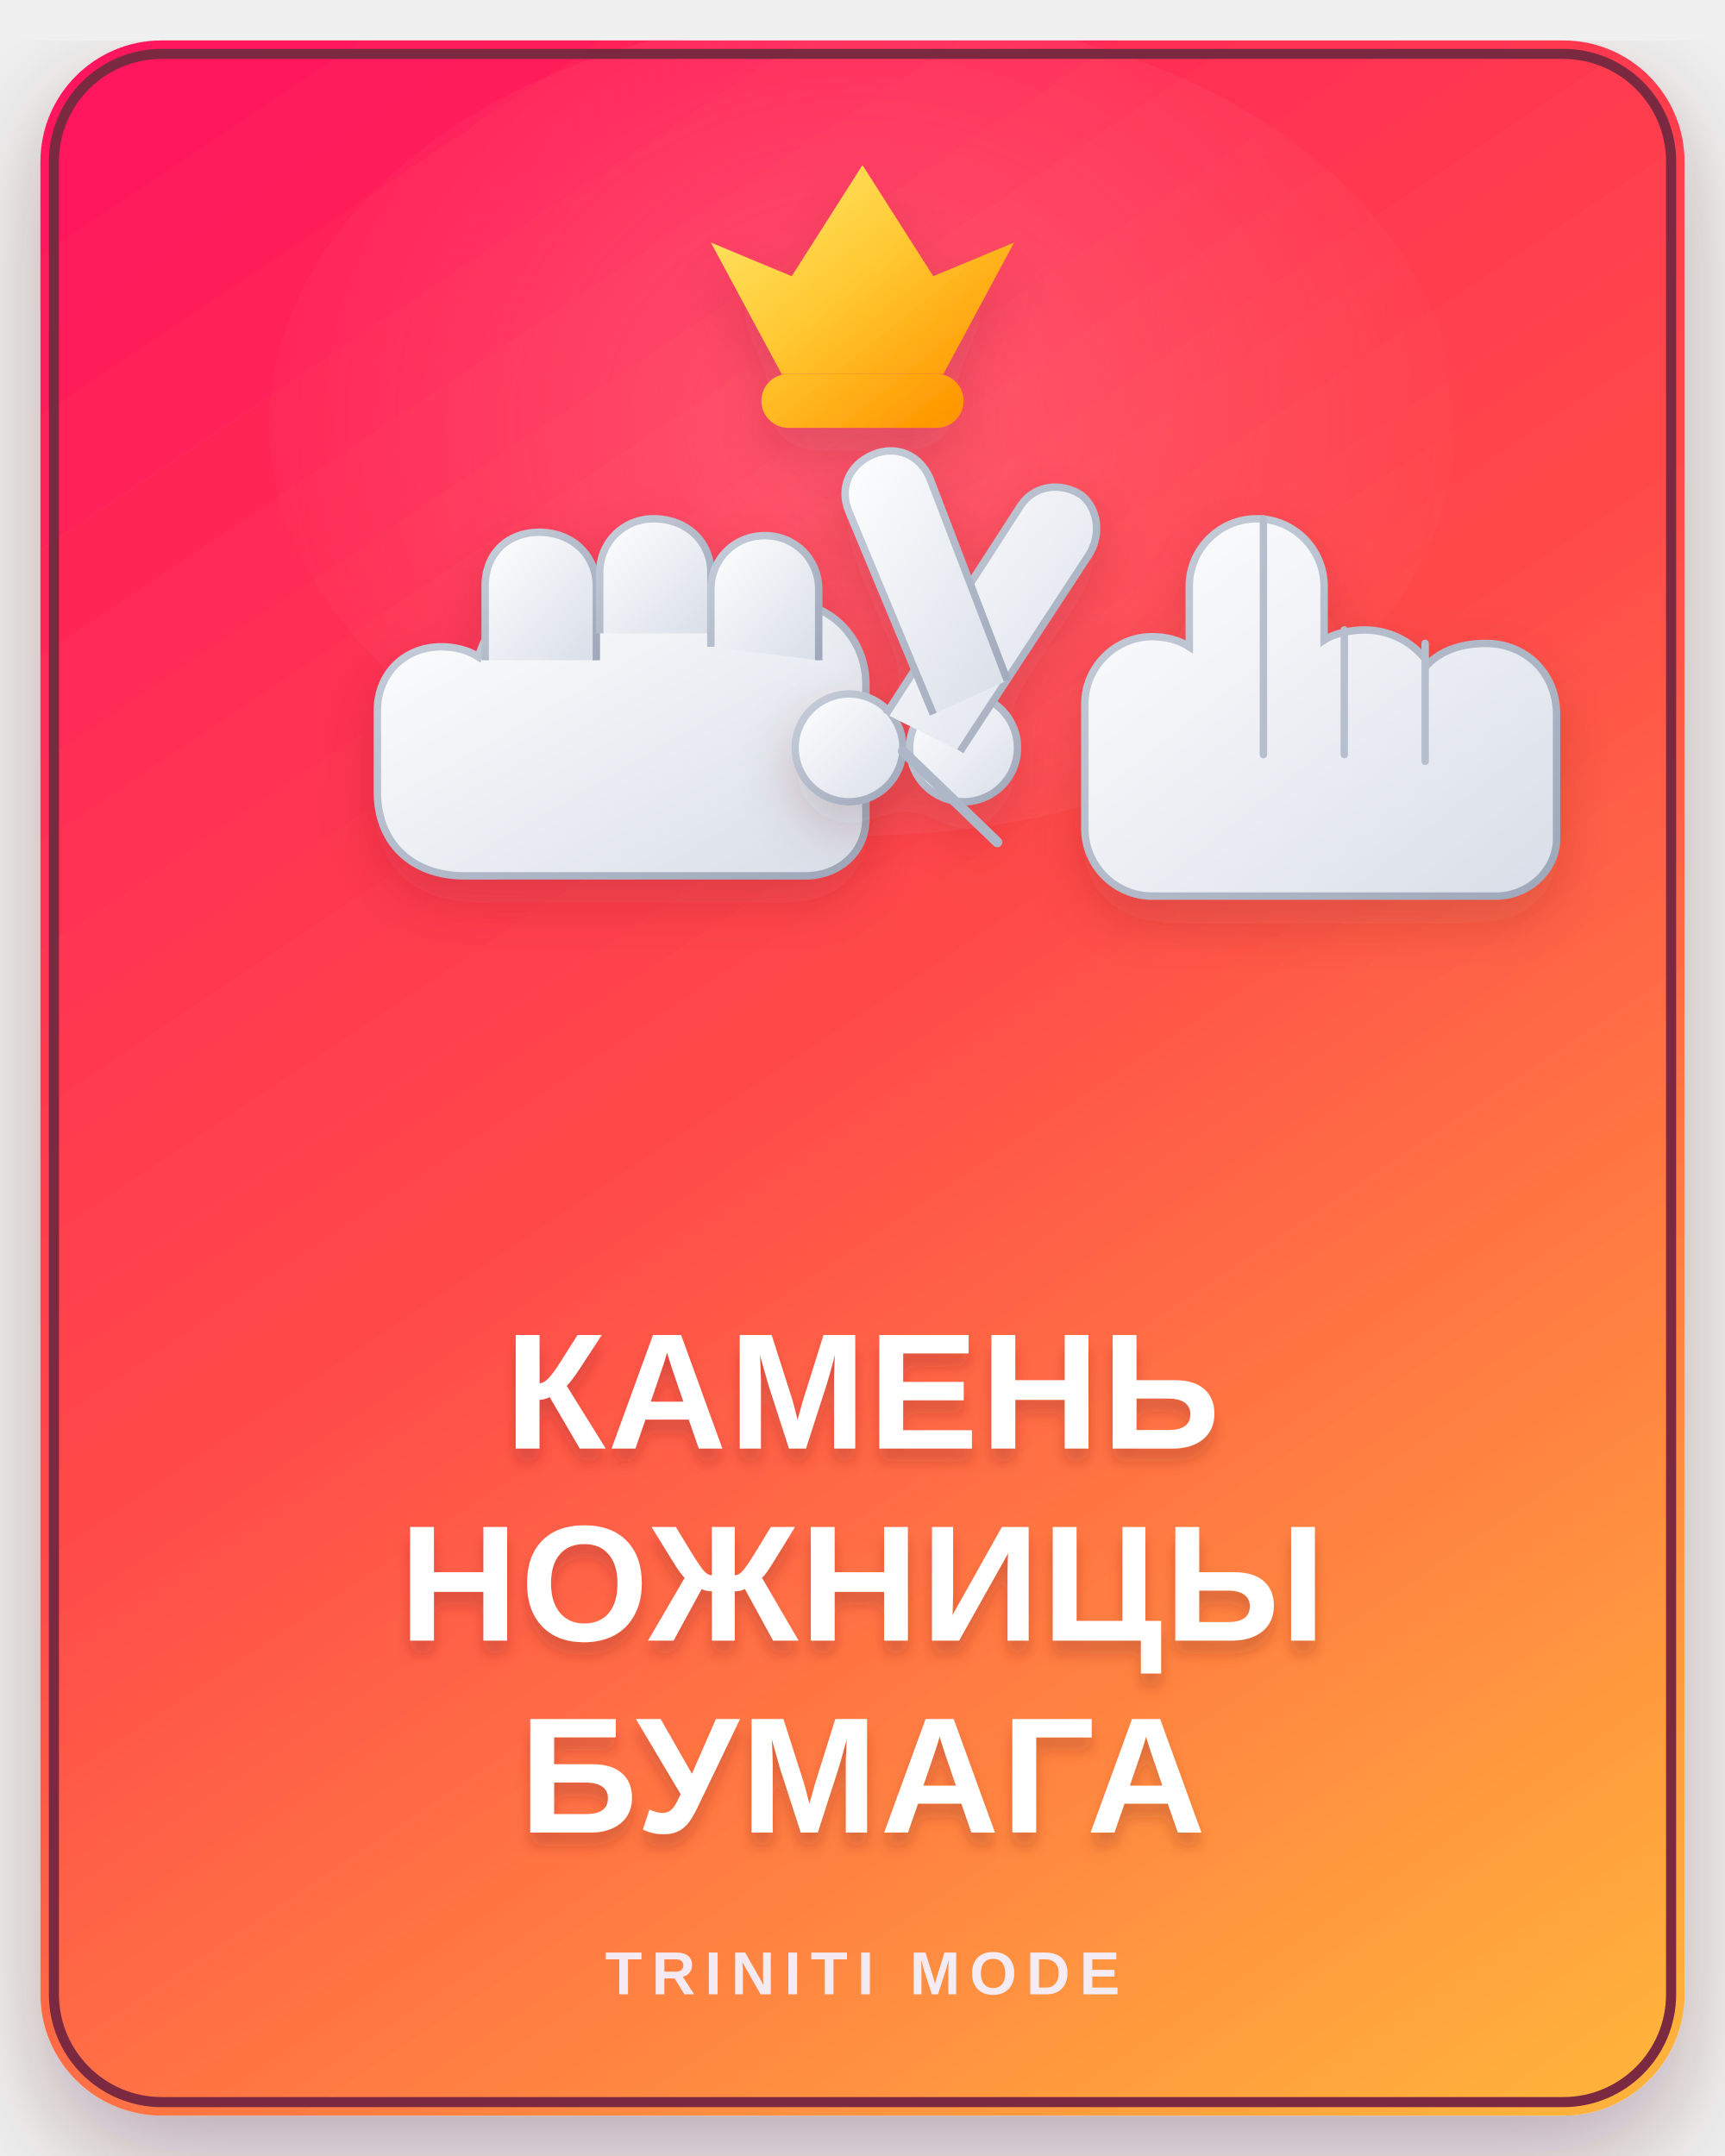
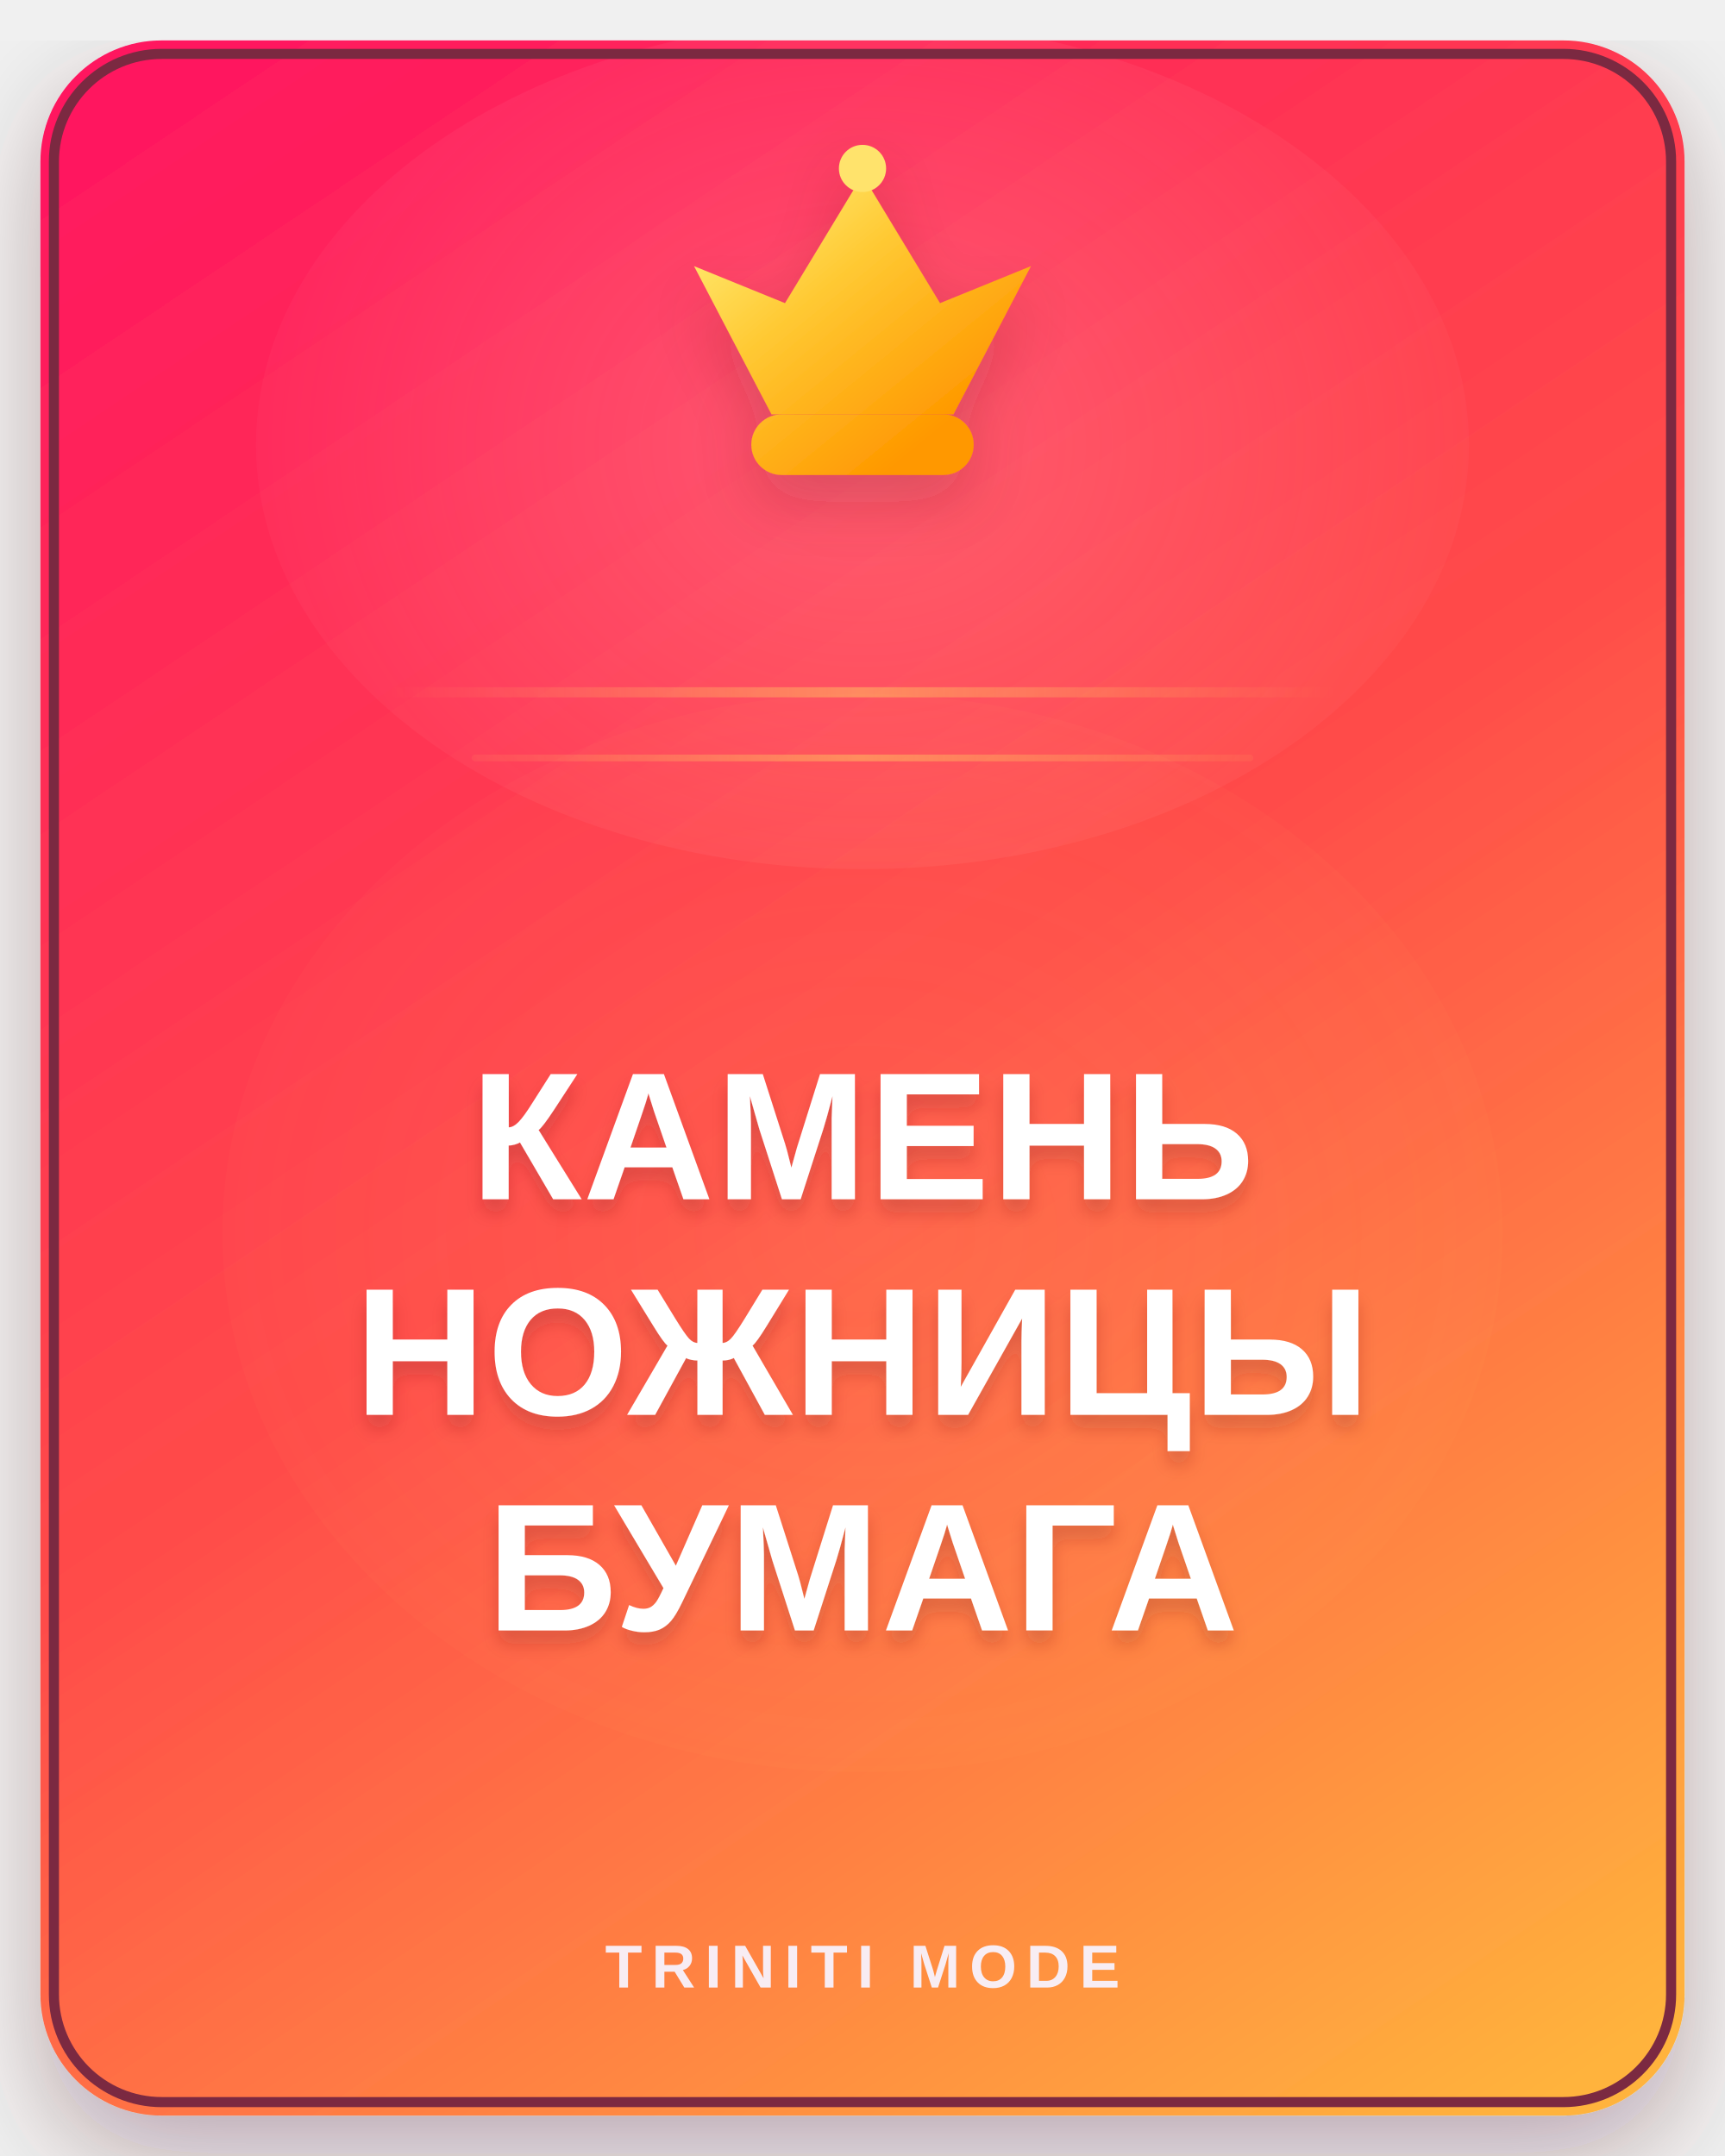
<svg xmlns="http://www.w3.org/2000/svg" width="512" height="640" viewBox="0 0 512 640" fill="none">
  <defs>
-     <clipPath id="clipRpsCard">
+     <clipPath id="clipRpsCardClean">
      <rect x="12" y="12" width="488" height="616" rx="36" />
    </clipPath>
-     <linearGradient id="rpsBg" x1="54" y1="20" x2="458" y2="624" gradientUnits="userSpaceOnUse">
-       <stop offset="0" stop-color="#FF165D" />
-       <stop offset="0.48" stop-color="#FF4B49" />
-       <stop offset="1" stop-color="#FFB13B" />
+     <linearGradient id="rpsBgClean" x1="52" y1="18" x2="458" y2="624" gradientUnits="userSpaceOnUse">
+       <stop offset="0" stop-color="#FF175F" />
+       <stop offset="0.5" stop-color="#FF4C49" />
+       <stop offset="1" stop-color="#FFB33D" />
    </linearGradient>
-     <radialGradient id="rpsGlowTop" cx="0" cy="0" r="1" gradientUnits="userSpaceOnUse" gradientTransform="translate(256 126) rotate(90) scale(170 190)">
-       <stop offset="0" stop-color="#FF9AA4" stop-opacity="0.34" />
-       <stop offset="1" stop-color="#FF9AA4" stop-opacity="0" />
+     <radialGradient id="rpsGlowTopClean" cx="0" cy="0" r="1" gradientUnits="userSpaceOnUse" gradientTransform="translate(256 132) rotate(90) scale(176 210)">
+       <stop offset="0" stop-color="#FFADB2" stop-opacity="0.30" />
+       <stop offset="1" stop-color="#FFADB2" stop-opacity="0" />
    </radialGradient>
-     <linearGradient id="goldTop" x1="226" y1="42" x2="287" y2="118" gradientUnits="userSpaceOnUse">
-       <stop offset="0" stop-color="#FFE96C" />
-       <stop offset="0.5" stop-color="#FFC933" />
+     <radialGradient id="rpsCenterGlow" cx="0" cy="0" r="1" gradientUnits="userSpaceOnUse" gradientTransform="translate(256 366) rotate(90) scale(210 250)">
+       <stop offset="0" stop-color="#FFD36D" stop-opacity="0.12" />
+       <stop offset="1" stop-color="#FFD36D" stop-opacity="0" />
+     </radialGradient>
+     <linearGradient id="goldTopClean" x1="226" y1="44" x2="288" y2="120" gradientUnits="userSpaceOnUse">
+       <stop offset="0" stop-color="#FFF07C" />
+       <stop offset="0.45" stop-color="#FFC933" />
      <stop offset="1" stop-color="#FF9800" />
    </linearGradient>
-     <linearGradient id="handWhite" x1="0" y1="0" x2="1" y2="1">
-       <stop offset="0" stop-color="#FFFFFF" />
-       <stop offset="1" stop-color="#D9DEE8" />
+     <linearGradient id="goldLine" x1="116" y1="220" x2="396" y2="220" gradientUnits="userSpaceOnUse">
+       <stop offset="0" stop-color="#FFD560" stop-opacity="0" />
+       <stop offset="0.5" stop-color="#FFD560" stop-opacity="0.55" />
+       <stop offset="1" stop-color="#FFD560" stop-opacity="0" />
    </linearGradient>
-     <linearGradient id="handStroke" x1="0" y1="0" x2="1" y2="1">
-       <stop offset="0" stop-color="#C8CFDB" />
-       <stop offset="1" stop-color="#9FA8BA" />
-     </linearGradient>
-     <filter id="cardShadow" x="0" y="0" width="512" height="640" filterUnits="userSpaceOnUse" color-interpolation-filters="sRGB">
+     <filter id="cardShadowClean" x="0" y="0" width="512" height="640" filterUnits="userSpaceOnUse" color-interpolation-filters="sRGB">
      <feDropShadow dx="0" dy="12" stdDeviation="16" flood-color="#44111E" flood-opacity="0.30" />
    </filter>
-     <filter id="softShadow" x="0" y="0" width="512" height="640" filterUnits="userSpaceOnUse" color-interpolation-filters="sRGB">
-       <feDropShadow dx="0" dy="7" stdDeviation="8" flood-color="#661E25" flood-opacity="0.20" />
+     <filter id="softShadowClean" x="0" y="0" width="512" height="640" filterUnits="userSpaceOnUse" color-interpolation-filters="sRGB">
+       <feDropShadow dx="0" dy="8" stdDeviation="9" flood-color="#621D27" flood-opacity="0.22" />
    </filter>
-     <filter id="txtShadow" x="0" y="0" width="512" height="640" filterUnits="userSpaceOnUse" color-interpolation-filters="sRGB">
-       <feDropShadow dx="0" dy="4" stdDeviation="2" flood-color="#7E2328" flood-opacity="0.25" />
+     <filter id="txtShadowClean" x="0" y="0" width="512" height="640" filterUnits="userSpaceOnUse" color-interpolation-filters="sRGB">
+       <feDropShadow dx="0" dy="4" stdDeviation="2.4" flood-color="#7B2127" flood-opacity="0.24" />
    </filter>
  </defs>
-   <g filter="url(#cardShadow)">
-     <rect x="12" y="12" width="488" height="616" rx="36" fill="url(#rpsBg)" />
+   <g filter="url(#cardShadowClean)">
+     <rect x="12" y="12" width="488" height="616" rx="36" fill="url(#rpsBgClean)" />
  </g>
-   <g clip-path="url(#clipRpsCard)">
-     <ellipse cx="256" cy="126" rx="176" ry="122" fill="url(#rpsGlowTop)" />
-     <g filter="url(#softShadow)">
-       <path d="M232 111L211 72L235 82L256 49L277 82L301 72L280 111H232Z" fill="url(#goldTop)" />
-       <rect x="226" y="111" width="60" height="16" rx="8" fill="url(#goldTop)" />
+   <g clip-path="url(#clipRpsCardClean)">
+     <ellipse cx="256" cy="132" rx="180" ry="126" fill="url(#rpsGlowTopClean)" />
+     <ellipse cx="256" cy="366" rx="190" ry="160" fill="url(#rpsCenterGlow)" />
+     <g filter="url(#softShadowClean)">
+       <path d="M229 123L206 79L233 90L256 52L279 90L306 79L283 123H229Z" fill="url(#goldTopClean)" />
+       <rect x="223" y="123" width="66" height="18" rx="9" fill="url(#goldTopClean)" />
+       <circle cx="256" cy="50" r="7" fill="#FFE36C" />
    </g>
-     <g filter="url(#softShadow)">
-       <g transform="translate(108 154)">
-         <path d="M30 106C14 106 4 96 4 81V57C4 46 12 38 23 38C27 38 31 39 34 41C37 31 44 24 54 24C61 24 67 27 71 32C75 26 82 22 90 22C98 22 105 26 109 33C113 28 119 25 126 25C139 25 149 36 149 49V89C149 99 141 106 131 106H30Z" fill="url(#handWhite)" stroke="url(#handStroke)" stroke-width="2.2" />
-         <path d="M36 42V20C36 10 43 4 52 4C62 4 69 11 69 20V42" fill="url(#handWhite)" stroke="url(#handStroke)" stroke-width="2.2" />
-         <path d="M70 34V16C70 7 77 0 86 0C96 0 103 7 103 16V34" fill="url(#handWhite)" stroke="url(#handStroke)" stroke-width="2.2" />
-         <path d="M103 38V21C103 12 110 5 119 5C128 5 135 12 135 21V42" fill="url(#handWhite)" stroke="url(#handStroke)" stroke-width="2.2" />
-       </g>
+     <g opacity="0.8">
+       <rect x="116" y="204" width="280" height="3" rx="1.5" fill="url(#goldLine)" />
+       <rect x="140" y="224" width="232" height="2" rx="1" fill="url(#goldLine)" />
    </g>
-     <g filter="url(#softShadow)">
-       <g transform="translate(214 130)">
-         <circle cx="38" cy="92" r="16" fill="url(#handWhite)" stroke="url(#handStroke)" stroke-width="2.2" />
-         <circle cx="72" cy="92" r="16" fill="url(#handWhite)" stroke="url(#handStroke)" stroke-width="2.2" />
-         <path d="M49 82L89 20C93 14 101 13 107 17C112 21 113 29 109 35L71 93" fill="url(#handWhite)" stroke="url(#handStroke)" stroke-width="2.2" />
-         <path d="M63 82L38 22C35 15 38 8 45 5C52 2 59 5 62 12L85 72" fill="url(#handWhite)" stroke="url(#handStroke)" stroke-width="2.2" />
-         <path d="M54 93L82 120" stroke="#AEB7C7" stroke-width="3" stroke-linecap="round" />
-       </g>
+     <g filter="url(#txtShadowClean)">
+       <text x="256" y="356" text-anchor="middle" fill="#FFFFFF" font-family="Arial, Helvetica, sans-serif" font-size="54" font-weight="900" letter-spacing="0.4">КАМЕНЬ</text>
+       <text x="256" y="420" text-anchor="middle" fill="#FFFFFF" font-family="Arial, Helvetica, sans-serif" font-size="54" font-weight="900" letter-spacing="0.4">НОЖНИЦЫ</text>
+       <text x="256" y="484" text-anchor="middle" fill="#FFFFFF" font-family="Arial, Helvetica, sans-serif" font-size="54" font-weight="900" letter-spacing="0.4">БУМАГА</text>
    </g>
-     <g filter="url(#softShadow)">
-       <g transform="translate(322 150)">
-         <path d="M20 116C9 116 0 107 0 96V59C0 48 9 39 20 39C24 39 28 40 31 42V24C31 13 40 4 51 4C62 4 71 13 71 24V40C74 38 79 37 83 37C91 37 98 41 102 47C106 43 112 41 119 41C131 41 140 50 140 62V99C140 108 132 116 122 116H20Z" fill="url(#handWhite)" stroke="url(#handStroke)" stroke-width="2.2" />
-         <path d="M53 4V74" stroke="#B7BFCE" stroke-width="2.2" stroke-linecap="round" />
-         <path d="M77 37V74" stroke="#B7BFCE" stroke-width="2.2" stroke-linecap="round" />
-         <path d="M101 41V76" stroke="#B7BFCE" stroke-width="2.2" stroke-linecap="round" />
-       </g>
-     </g>
-     <g filter="url(#txtShadow)">
-       <text x="256" y="430" text-anchor="middle" fill="#FFFFFF" font-family="Arial, Helvetica, sans-serif" font-size="49" font-weight="900" letter-spacing="0.6">КАМЕНЬ</text>
-       <text x="256" y="487" text-anchor="middle" fill="#FFFFFF" font-family="Arial, Helvetica, sans-serif" font-size="49" font-weight="900" letter-spacing="0.6">НОЖНИЦЫ</text>
-       <text x="256" y="544" text-anchor="middle" fill="#FFFFFF" font-family="Arial, Helvetica, sans-serif" font-size="49" font-weight="900" letter-spacing="0.6">БУМАГА</text>
-     </g>
-     <text x="256" y="592" text-anchor="middle" fill="#F4EEF9" fill-opacity="0.96" font-family="Arial, Helvetica, sans-serif" font-size="18" font-weight="700" letter-spacing="2.8">TRINITI MODE</text>
+     <text x="256" y="590" text-anchor="middle" fill="#F7F0FA" fill-opacity="0.96" font-family="Arial, Helvetica, sans-serif" font-size="18" font-weight="700" letter-spacing="2.8">TRINITI MODE</text>
  </g>
-   <rect x="16" y="16" width="480" height="608" rx="32" stroke="#7A2941" stroke-width="3" />
+   <rect x="16" y="16" width="480" height="608" rx="32" stroke="#7B2941" stroke-width="3" />
</svg>
